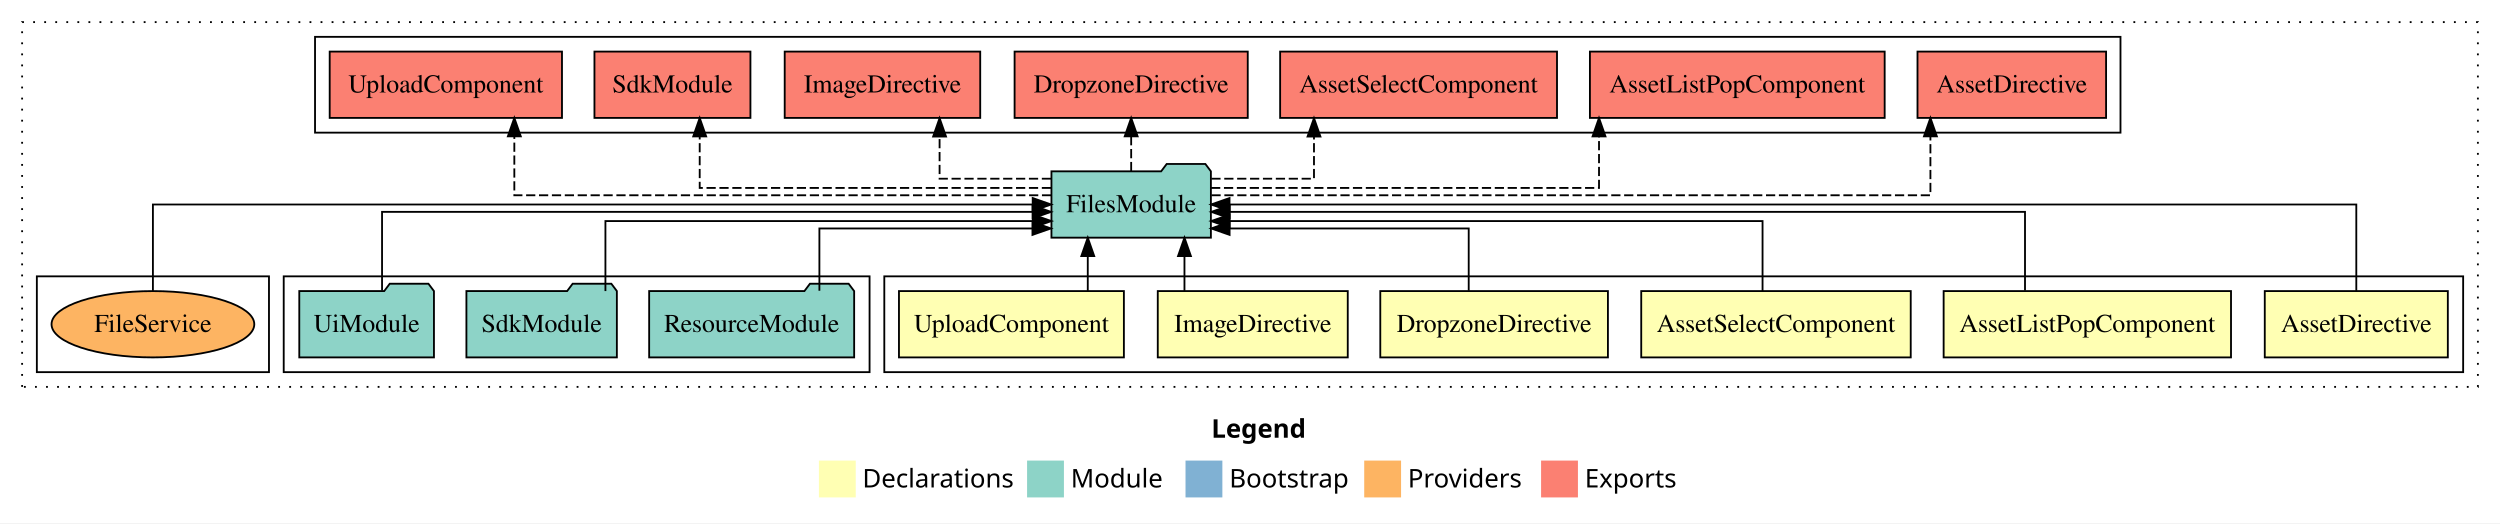
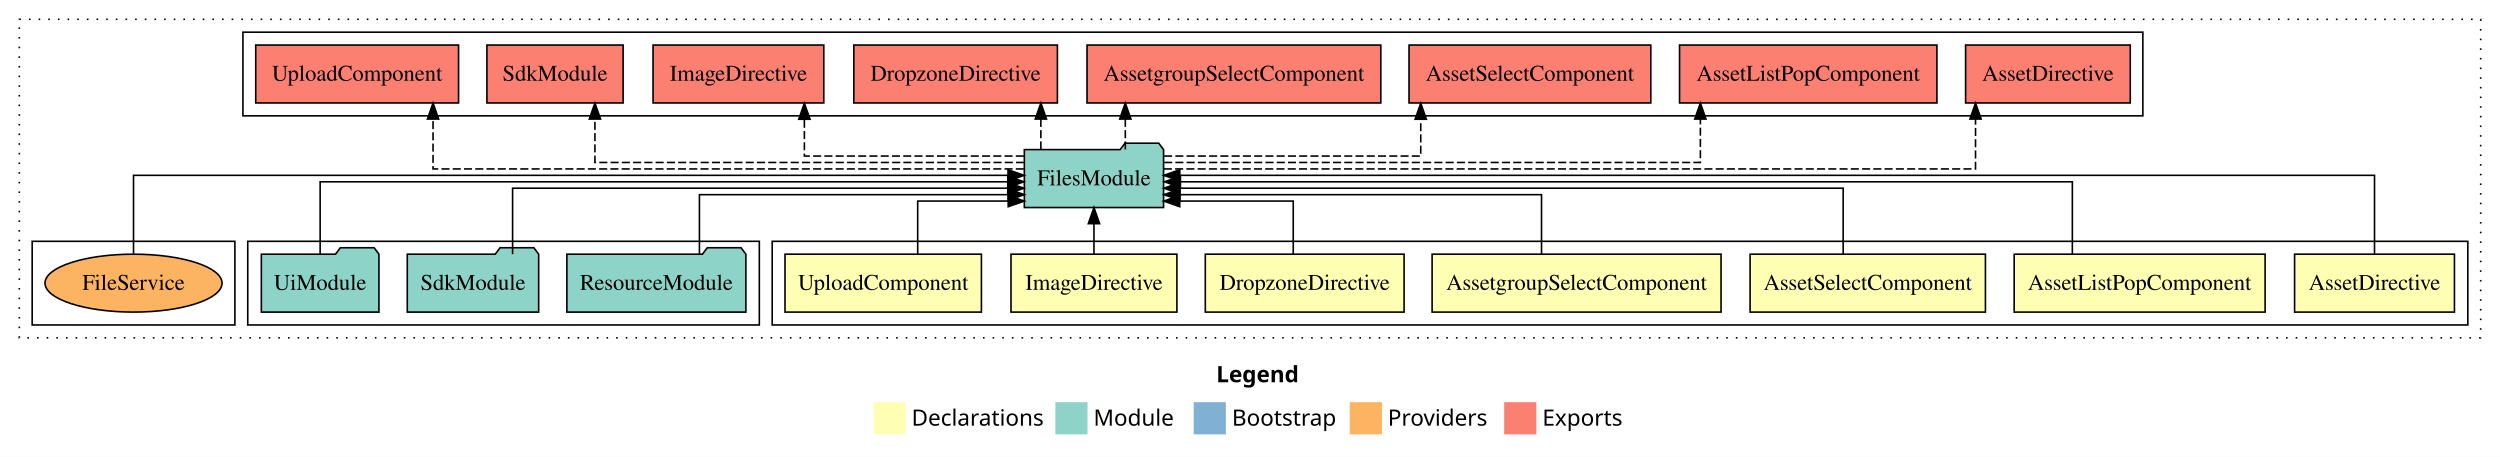
- <svg xmlns="http://www.w3.org/2000/svg" width="1357pt" height="284pt" viewBox="0.00 0.00 1357.00 284.00">
+ <svg xmlns="http://www.w3.org/2000/svg" width="1554pt" height="284pt" viewBox="0.00 0.00 1554.00 284.00">
  <g id="graph0" class="graph" transform="scale(1 1) rotate(0) translate(4 280)">
-     <polygon fill="#ffffff" stroke="transparent" points="-4,4 -4,-280 1353,-280 1353,4 -4,4" />
-     <text text-anchor="start" x="653.509" y="-42.4" font-family="sans-serif" font-weight="bold" font-size="14.00" fill="#000000">Legend</text>
-     <polygon fill="#ffffb3" stroke="transparent" points="440.5,-10 440.5,-30 460.5,-30 460.5,-10 440.5,-10" />
-     <text text-anchor="start" x="464.129" y="-15.4" font-family="sans-serif" font-size="14.00" fill="#000000">  Declarations</text>
-     <polygon fill="#8dd3c7" stroke="transparent" points="553.5,-10 553.5,-30 573.5,-30 573.5,-10 553.5,-10" />
-     <text text-anchor="start" x="577.225" y="-15.4" font-family="sans-serif" font-size="14.00" fill="#000000">  Module</text>
-     <polygon fill="#80b1d3" stroke="transparent" points="639.5,-10 639.5,-30 659.5,-30 659.5,-10 639.5,-10" />
-     <text text-anchor="start" x="663.281" y="-15.4" font-family="sans-serif" font-size="14.00" fill="#000000">  Bootstrap</text>
-     <polygon fill="#fdb462" stroke="transparent" points="736.5,-10 736.5,-30 756.5,-30 756.5,-10 736.5,-10" />
-     <text text-anchor="start" x="760.173" y="-15.4" font-family="sans-serif" font-size="14.00" fill="#000000">  Providers</text>
-     <polygon fill="#fb8072" stroke="transparent" points="832.5,-10 832.5,-30 852.5,-30 852.5,-10 832.5,-10" />
-     <text text-anchor="start" x="856.226" y="-15.4" font-family="sans-serif" font-size="14.00" fill="#000000">  Exports</text>
+     <polygon fill="#ffffff" stroke="transparent" points="-4,4 -4,-280 1550,-280 1550,4 -4,4" />
+     <text text-anchor="start" x="752.009" y="-42.4" font-family="sans-serif" font-weight="bold" font-size="14.00" fill="#000000">Legend</text>
+     <polygon fill="#ffffb3" stroke="transparent" points="539,-10 539,-30 559,-30 559,-10 539,-10" />
+     <text text-anchor="start" x="562.629" y="-15.4" font-family="sans-serif" font-size="14.00" fill="#000000">  Declarations</text>
+     <polygon fill="#8dd3c7" stroke="transparent" points="652,-10 652,-30 672,-30 672,-10 652,-10" />
+     <text text-anchor="start" x="675.725" y="-15.4" font-family="sans-serif" font-size="14.00" fill="#000000">  Module</text>
+     <polygon fill="#80b1d3" stroke="transparent" points="738,-10 738,-30 758,-30 758,-10 738,-10" />
+     <text text-anchor="start" x="761.781" y="-15.4" font-family="sans-serif" font-size="14.00" fill="#000000">  Bootstrap</text>
+     <polygon fill="#fdb462" stroke="transparent" points="835,-10 835,-30 855,-30 855,-10 835,-10" />
+     <text text-anchor="start" x="858.673" y="-15.4" font-family="sans-serif" font-size="14.00" fill="#000000">  Providers</text>
+     <polygon fill="#fb8072" stroke="transparent" points="931,-10 931,-30 951,-30 951,-10 931,-10" />
+     <text text-anchor="start" x="954.726" y="-15.4" font-family="sans-serif" font-size="14.00" fill="#000000">  Exports</text>
    <g id="clust1" class="cluster">
-       <polygon fill="none" stroke="#000000" stroke-dasharray="1,5" points="8,-70 8,-268 1341,-268 1341,-70 8,-70" />
+       <polygon fill="none" stroke="#000000" stroke-dasharray="1,5" points="8,-70 8,-268 1538,-268 1538,-70 8,-70" />
    </g>
    <g id="clust2" class="cluster">
-       <polygon fill="none" stroke="#000000" points="476,-78 476,-130 1333,-130 1333,-78 476,-78" />
+       <polygon fill="none" stroke="#000000" points="476,-78 476,-130 1530,-130 1530,-78 476,-78" />
    </g>
-     <g id="clust9" class="cluster">
+     <g id="clust10" class="cluster">
      <polygon fill="none" stroke="#000000" points="150,-78 150,-130 468,-130 468,-78 150,-78" />
    </g>
-     <g id="clust10" class="cluster">
-       <polygon fill="none" stroke="#000000" points="167,-208 167,-260 1147,-260 1147,-208 167,-208" />
+     <g id="clust11" class="cluster">
+       <polygon fill="none" stroke="#000000" points="147,-208 147,-260 1328,-260 1328,-208 147,-208" />
    </g>
-     <g id="clust12" class="cluster">
+     <g id="clust13" class="cluster">
      <polygon fill="none" stroke="#000000" points="16,-78 16,-130 142,-130 142,-78 16,-78" />
    </g>
    <g id="node1" class="node">
-       <polygon fill="#ffffb3" stroke="#000000" points="1324.684,-122 1225.316,-122 1225.316,-86 1324.684,-86 1324.684,-122" />
-       <text text-anchor="middle" x="1275" y="-99.8" font-family="Times,serif" font-size="14.00" fill="#000000">AssetDirective</text>
+       <polygon fill="#ffffb3" stroke="#000000" points="1521.684,-122 1422.316,-122 1422.316,-86 1521.684,-86 1521.684,-122" />
+       <text text-anchor="middle" x="1472" y="-99.8" font-family="Times,serif" font-size="14.00" fill="#000000">AssetDirective</text>
    </g>
-     <g id="node7" class="node">
-       <polygon fill="#8dd3c7" stroke="#000000" points="653.273,-187 650.273,-191 629.273,-191 626.273,-187 566.727,-187 566.727,-151 653.273,-151 653.273,-187" />
-       <text text-anchor="middle" x="610" y="-164.8" font-family="Times,serif" font-size="14.00" fill="#000000">FilesModule</text>
+     <g id="node8" class="node">
+       <polygon fill="#8dd3c7" stroke="#000000" points="719.273,-187 716.273,-191 695.273,-191 692.273,-187 632.727,-187 632.727,-151 719.273,-151 719.273,-187" />
+       <text text-anchor="middle" x="676" y="-164.8" font-family="Times,serif" font-size="14.00" fill="#000000">FilesModule</text>
    </g>
    <g id="edge1" class="edge">
-       <path fill="none" stroke="#000000" d="M1275,-122.106C1275,-141.339 1275,-169 1275,-169 1275,-169 663.376,-169 663.376,-169" />
-       <polygon fill="#000000" stroke="#000000" points="663.376,-165.5 653.376,-169 663.376,-172.5 663.376,-165.5" />
+       <path fill="none" stroke="#000000" d="M1472,-122.308C1472,-142.145 1472,-171 1472,-171 1472,-171 729.362,-171 729.362,-171" />
+       <polygon fill="#000000" stroke="#000000" points="729.362,-167.5 719.362,-171 729.362,-174.5 729.362,-167.5" />
    </g>
    <g id="node2" class="node">
-       <polygon fill="#ffffb3" stroke="#000000" points="1206.994,-122 1051.006,-122 1051.006,-86 1206.994,-86 1206.994,-122" />
-       <text text-anchor="middle" x="1129" y="-99.8" font-family="Times,serif" font-size="14.00" fill="#000000">AssetListPopComponent</text>
+       <polygon fill="#ffffb3" stroke="#000000" points="1403.994,-122 1248.006,-122 1248.006,-86 1403.994,-86 1403.994,-122" />
+       <text text-anchor="middle" x="1326" y="-99.8" font-family="Times,serif" font-size="14.00" fill="#000000">AssetListPopComponent</text>
    </g>
    <g id="edge2" class="edge">
-       <path fill="none" stroke="#000000" d="M1095.172,-122.302C1095.172,-140.27 1095.172,-165 1095.172,-165 1095.172,-165 663.483,-165 663.483,-165" />
-       <polygon fill="#000000" stroke="#000000" points="663.483,-161.5 653.483,-165 663.483,-168.5 663.483,-161.5" />
+       <path fill="none" stroke="#000000" d="M1284.172,-122.222C1284.172,-140.828 1284.172,-167 1284.172,-167 1284.172,-167 729.738,-167 729.738,-167" />
+       <polygon fill="#000000" stroke="#000000" points="729.738,-163.5 719.738,-167 729.738,-170.5 729.738,-163.5" />
    </g>
    <g id="node3" class="node">
-       <polygon fill="#ffffb3" stroke="#000000" points="1033.141,-122 886.859,-122 886.859,-86 1033.141,-86 1033.141,-122" />
-       <text text-anchor="middle" x="960" y="-99.8" font-family="Times,serif" font-size="14.00" fill="#000000">AssetSelectComponent</text>
+       <polygon fill="#ffffb3" stroke="#000000" points="1230.141,-122 1083.859,-122 1083.859,-86 1230.141,-86 1230.141,-122" />
+       <text text-anchor="middle" x="1157" y="-99.8" font-family="Times,serif" font-size="14.00" fill="#000000">AssetSelectComponent</text>
    </g>
    <g id="edge3" class="edge">
-       <path fill="none" stroke="#000000" d="M952.713,-122.027C952.713,-138.398 952.713,-160 952.713,-160 952.713,-160 663.405,-160 663.405,-160" />
-       <polygon fill="#000000" stroke="#000000" points="663.405,-156.5 653.405,-160 663.405,-163.5 663.405,-156.5" />
+       <path fill="none" stroke="#000000" d="M1141.713,-122.022C1141.713,-139.373 1141.713,-163 1141.713,-163 1141.713,-163 729.395,-163 729.395,-163" />
+       <polygon fill="#000000" stroke="#000000" points="729.395,-159.5 719.395,-163 729.395,-166.5 729.395,-159.5" />
    </g>
    <g id="node4" class="node">
+       <polygon fill="#ffffb3" stroke="#000000" points="1065.802,-122 886.198,-122 886.198,-86 1065.802,-86 1065.802,-122" />
+       <text text-anchor="middle" x="976" y="-99.8" font-family="Times,serif" font-size="14.00" fill="#000000">AssetgroupSelectComponent</text>
+     </g>
+     <g id="edge4" class="edge">
+       <path fill="none" stroke="#000000" d="M954.21,-122.009C954.21,-138.049 954.21,-159 954.21,-159 954.21,-159 729.47,-159 729.47,-159" />
+       <polygon fill="#000000" stroke="#000000" points="729.47,-155.5 719.47,-159 729.47,-162.5 729.47,-155.5" />
+     </g>
+     <g id="node5" class="node">
      <polygon fill="#ffffb3" stroke="#000000" points="868.779,-122 745.221,-122 745.221,-86 868.779,-86 868.779,-122" />
      <text text-anchor="middle" x="807" y="-99.8" font-family="Times,serif" font-size="14.00" fill="#000000">DropzoneDirective</text>
    </g>
-     <g id="edge4" class="edge">
-       <path fill="none" stroke="#000000" d="M793.216,-122.187C793.216,-137.182 793.216,-156 793.216,-156 793.216,-156 663.419,-156 663.419,-156" />
-       <polygon fill="#000000" stroke="#000000" points="663.419,-152.5 653.419,-156 663.419,-159.5 663.419,-152.5" />
+     <g id="edge5" class="edge">
+       <path fill="none" stroke="#000000" d="M799.881,-122.124C799.881,-136.783 799.881,-155 799.881,-155 799.881,-155 729.327,-155 729.327,-155" />
+       <polygon fill="#000000" stroke="#000000" points="729.327,-151.5 719.327,-155 729.327,-158.5 729.327,-151.5" />
    </g>
-     <g id="node5" class="node">
+     <g id="node6" class="node">
      <polygon fill="#ffffb3" stroke="#000000" points="727.563,-122 624.437,-122 624.437,-86 727.563,-86 727.563,-122" />
      <text text-anchor="middle" x="676" y="-99.8" font-family="Times,serif" font-size="14.00" fill="#000000">ImageDirective</text>
    </g>
-     <g id="edge5" class="edge">
-       <path fill="none" stroke="#000000" d="M638.927,-122.106C638.927,-122.106 638.927,-140.991 638.927,-140.991" />
-       <polygon fill="#000000" stroke="#000000" points="635.428,-140.991 638.927,-150.991 642.428,-140.991 635.428,-140.991" />
+     <g id="edge6" class="edge">
+       <path fill="none" stroke="#000000" d="M676,-122.106C676,-122.106 676,-140.991 676,-140.991" />
+       <polygon fill="#000000" stroke="#000000" points="672.5,-140.991 676,-150.991 679.5,-140.991 672.5,-140.991" />
    </g>
-     <g id="node6" class="node">
+     <g id="node7" class="node">
      <polygon fill="#ffffb3" stroke="#000000" points="606.045,-122 483.955,-122 483.955,-86 606.045,-86 606.045,-122" />
      <text text-anchor="middle" x="545" y="-99.8" font-family="Times,serif" font-size="14.00" fill="#000000">UploadComponent</text>
    </g>
-     <g id="edge6" class="edge">
-       <path fill="none" stroke="#000000" d="M586.443,-122.106C586.443,-122.106 586.443,-140.991 586.443,-140.991" />
-       <polygon fill="#000000" stroke="#000000" points="582.943,-140.991 586.443,-150.991 589.943,-140.991 582.943,-140.991" />
-     </g>
-     <g id="node11" class="node">
-       <polygon fill="#fb8072" stroke="#000000" points="1139.184,-252 1036.816,-252 1036.816,-216 1139.184,-216 1139.184,-252" />
-       <text text-anchor="middle" x="1088" y="-229.8" font-family="Times,serif" font-size="14.00" fill="#000000">AssetDirective </text>
-     </g>
-     <g id="edge10" class="edge">
-       <path fill="none" stroke="#000000" stroke-dasharray="5,2" d="M653.584,-174C763.597,-174 1043.831,-174 1043.831,-174 1043.831,-174 1043.831,-205.998 1043.831,-205.998" />
-       <polygon fill="#000000" stroke="#000000" points="1040.331,-205.998 1043.831,-215.998 1047.331,-205.998 1040.331,-205.998" />
+     <g id="edge7" class="edge">
+       <path fill="none" stroke="#000000" d="M566.441,-122.124C566.441,-136.783 566.441,-155 566.441,-155 566.441,-155 622.699,-155 622.699,-155" />
+       <polygon fill="#000000" stroke="#000000" points="622.699,-158.5 632.699,-155 622.699,-151.5 622.699,-158.5" />
    </g>
    <g id="node12" class="node">
-       <polygon fill="#fb8072" stroke="#000000" points="1018.995,-252 859.005,-252 859.005,-216 1018.995,-216 1018.995,-252" />
-       <text text-anchor="middle" x="939" y="-229.8" font-family="Times,serif" font-size="14.00" fill="#000000">AssetListPopComponent </text>
+       <polygon fill="#fb8072" stroke="#000000" points="1320.184,-252 1217.816,-252 1217.816,-216 1320.184,-216 1320.184,-252" />
+       <text text-anchor="middle" x="1269" y="-229.8" font-family="Times,serif" font-size="14.00" fill="#000000">AssetDirective </text>
    </g>
    <g id="edge11" class="edge">
-       <path fill="none" stroke="#000000" stroke-dasharray="5,2" d="M653.366,-178C725.896,-178 863.946,-178 863.946,-178 863.946,-178 863.946,-205.973 863.946,-205.973" />
-       <polygon fill="#000000" stroke="#000000" points="860.446,-205.973 863.946,-215.973 867.446,-205.973 860.446,-205.973" />
+       <path fill="none" stroke="#000000" stroke-dasharray="5,2" d="M719.458,-175C849.069,-175 1223.989,-175 1223.989,-175 1223.989,-175 1223.989,-205.977 1223.989,-205.977" />
+       <polygon fill="#000000" stroke="#000000" points="1220.489,-205.977 1223.989,-215.977 1227.489,-205.977 1220.489,-205.977" />
    </g>
    <g id="node13" class="node">
-       <polygon fill="#fb8072" stroke="#000000" points="841.141,-252 690.859,-252 690.859,-216 841.141,-216 841.141,-252" />
-       <text text-anchor="middle" x="766" y="-229.8" font-family="Times,serif" font-size="14.00" fill="#000000">AssetSelectComponent </text>
+       <polygon fill="#fb8072" stroke="#000000" points="1199.995,-252 1040.005,-252 1040.005,-216 1199.995,-216 1199.995,-252" />
+       <text text-anchor="middle" x="1120" y="-229.8" font-family="Times,serif" font-size="14.00" fill="#000000">AssetListPopComponent </text>
    </g>
    <g id="edge12" class="edge">
-       <path fill="none" stroke="#000000" stroke-dasharray="5,2" d="M653.524,-183C680.186,-183 709.231,-183 709.231,-183 709.231,-183 709.231,-205.876 709.231,-205.876" />
-       <polygon fill="#000000" stroke="#000000" points="705.731,-205.876 709.231,-215.876 712.731,-205.876 705.731,-205.876" />
+       <path fill="none" stroke="#000000" stroke-dasharray="5,2" d="M719.609,-179C818.835,-179 1052.952,-179 1052.952,-179 1052.952,-179 1052.952,-205.991 1052.952,-205.991" />
+       <polygon fill="#000000" stroke="#000000" points="1049.452,-205.991 1052.952,-215.991 1056.452,-205.991 1049.452,-205.991" />
    </g>
    <g id="node14" class="node">
-       <polygon fill="#fb8072" stroke="#000000" points="673.279,-252 546.721,-252 546.721,-216 673.279,-216 673.279,-252" />
-       <text text-anchor="middle" x="610" y="-229.8" font-family="Times,serif" font-size="14.00" fill="#000000">DropzoneDirective </text>
+       <polygon fill="#fb8072" stroke="#000000" points="1022.141,-252 871.859,-252 871.859,-216 1022.141,-216 1022.141,-252" />
+       <text text-anchor="middle" x="947" y="-229.8" font-family="Times,serif" font-size="14.00" fill="#000000">AssetSelectComponent </text>
    </g>
    <g id="edge13" class="edge">
-       <path fill="none" stroke="#000000" stroke-dasharray="5,2" d="M610,-187.106C610,-187.106 610,-205.991 610,-205.991" />
-       <polygon fill="#000000" stroke="#000000" points="606.5,-205.991 610,-215.991 613.5,-205.991 606.5,-205.991" />
+       <path fill="none" stroke="#000000" stroke-dasharray="5,2" d="M719.578,-183C779.268,-183 879.139,-183 879.139,-183 879.139,-183 879.139,-205.876 879.139,-205.876" />
+       <polygon fill="#000000" stroke="#000000" points="875.639,-205.876 879.139,-215.876 882.639,-205.876 875.639,-205.876" />
    </g>
    <g id="node15" class="node">
-       <polygon fill="#fb8072" stroke="#000000" points="528.064,-252 421.936,-252 421.936,-216 528.064,-216 528.064,-252" />
-       <text text-anchor="middle" x="475" y="-229.8" font-family="Times,serif" font-size="14.00" fill="#000000">ImageDirective </text>
+       <polygon fill="#fb8072" stroke="#000000" points="854.302,-252 671.698,-252 671.698,-216 854.302,-216 854.302,-252" />
+       <text text-anchor="middle" x="763" y="-229.8" font-family="Times,serif" font-size="14.00" fill="#000000">AssetgroupSelectComponent </text>
    </g>
    <g id="edge14" class="edge">
-       <path fill="none" stroke="#000000" stroke-dasharray="5,2" d="M566.499,-183C538.002,-183 506.005,-183 506.005,-183 506.005,-183 506.005,-205.876 506.005,-205.876" />
-       <polygon fill="#000000" stroke="#000000" points="502.505,-205.876 506.005,-215.876 509.505,-205.876 502.505,-205.876" />
+       <path fill="none" stroke="#000000" stroke-dasharray="5,2" d="M695.493,-187.106C695.493,-187.106 695.493,-205.991 695.493,-205.991" />
+       <polygon fill="#000000" stroke="#000000" points="691.993,-205.991 695.493,-215.991 698.993,-205.991 691.993,-205.991" />
    </g>
    <g id="node16" class="node">
-       <polygon fill="#fb8072" stroke="#000000" points="403.333,-252 318.667,-252 318.667,-216 403.333,-216 403.333,-252" />
-       <text text-anchor="middle" x="361" y="-229.8" font-family="Times,serif" font-size="14.00" fill="#000000">SdkModule </text>
+       <polygon fill="#fb8072" stroke="#000000" points="653.279,-252 526.721,-252 526.721,-216 653.279,-216 653.279,-252" />
+       <text text-anchor="middle" x="590" y="-229.8" font-family="Times,serif" font-size="14.00" fill="#000000">DropzoneDirective </text>
    </g>
    <g id="edge15" class="edge">
-       <path fill="none" stroke="#000000" stroke-dasharray="5,2" d="M566.497,-178C498.768,-178 375.799,-178 375.799,-178 375.799,-178 375.799,-205.973 375.799,-205.973" />
-       <polygon fill="#000000" stroke="#000000" points="372.299,-205.973 375.799,-215.973 379.299,-205.973 372.299,-205.973" />
+       <path fill="none" stroke="#000000" stroke-dasharray="5,2" d="M643.002,-187.106C643.002,-187.106 643.002,-205.991 643.002,-205.991" />
+       <polygon fill="#000000" stroke="#000000" points="639.502,-205.991 643.002,-215.991 646.502,-205.991 639.502,-205.991" />
    </g>
    <g id="node17" class="node">
-       <polygon fill="#fb8072" stroke="#000000" points="301.044,-252 174.956,-252 174.956,-216 301.044,-216 301.044,-252" />
-       <text text-anchor="middle" x="238" y="-229.8" font-family="Times,serif" font-size="14.00" fill="#000000">UploadComponent </text>
+       <polygon fill="#fb8072" stroke="#000000" points="508.064,-252 401.936,-252 401.936,-216 508.064,-216 508.064,-252" />
+       <text text-anchor="middle" x="455" y="-229.8" font-family="Times,serif" font-size="14.00" fill="#000000">ImageDirective </text>
    </g>
    <g id="edge16" class="edge">
-       <path fill="none" stroke="#000000" stroke-dasharray="5,2" d="M566.571,-174C475.976,-174 275.178,-174 275.178,-174 275.178,-174 275.178,-205.998 275.178,-205.998" />
-       <polygon fill="#000000" stroke="#000000" points="271.678,-205.998 275.178,-215.998 278.678,-205.998 271.678,-205.998" />
+       <path fill="none" stroke="#000000" stroke-dasharray="5,2" d="M632.428,-183C579.158,-183 496.005,-183 496.005,-183 496.005,-183 496.005,-205.876 496.005,-205.876" />
+       <polygon fill="#000000" stroke="#000000" points="492.505,-205.876 496.005,-215.876 499.505,-205.876 492.505,-205.876" />
    </g>
-     <g id="node8" class="node">
+     <g id="node18" class="node">
+       <polygon fill="#fb8072" stroke="#000000" points="383.333,-252 298.667,-252 298.667,-216 383.333,-216 383.333,-252" />
+       <text text-anchor="middle" x="341" y="-229.8" font-family="Times,serif" font-size="14.00" fill="#000000">SdkModule </text>
+     </g>
+     <g id="edge17" class="edge">
+       <path fill="none" stroke="#000000" stroke-dasharray="5,2" d="M632.541,-179C547.17,-179 365.799,-179 365.799,-179 365.799,-179 365.799,-205.991 365.799,-205.991" />
+       <polygon fill="#000000" stroke="#000000" points="362.299,-205.991 365.799,-215.991 369.299,-205.991 362.299,-205.991" />
+     </g>
+     <g id="node19" class="node">
+       <polygon fill="#fb8072" stroke="#000000" points="281.044,-252 154.956,-252 154.956,-216 281.044,-216 281.044,-252" />
+       <text text-anchor="middle" x="218" y="-229.8" font-family="Times,serif" font-size="14.00" fill="#000000">UploadComponent </text>
+     </g>
+     <g id="edge18" class="edge">
+       <path fill="none" stroke="#000000" stroke-dasharray="5,2" d="M632.424,-175C526.694,-175 265.178,-175 265.178,-175 265.178,-175 265.178,-205.977 265.178,-205.977" />
+       <polygon fill="#000000" stroke="#000000" points="261.678,-205.977 265.178,-215.977 268.678,-205.977 261.678,-205.977" />
+     </g>
+     <g id="node9" class="node">
      <polygon fill="#8dd3c7" stroke="#000000" points="459.636,-122 456.636,-126 435.636,-126 432.636,-122 348.364,-122 348.364,-86 459.636,-86 459.636,-122" />
      <text text-anchor="middle" x="404" y="-99.8" font-family="Times,serif" font-size="14.00" fill="#000000">ResourceModule</text>
    </g>
-     <g id="edge7" class="edge">
-       <path fill="none" stroke="#000000" d="M440.768,-122.187C440.768,-137.182 440.768,-156 440.768,-156 440.768,-156 556.419,-156 556.419,-156" />
-       <polygon fill="#000000" stroke="#000000" points="556.419,-159.5 566.419,-156 556.418,-152.5 556.419,-159.5" />
+     <g id="edge8" class="edge">
+       <path fill="none" stroke="#000000" d="M430.768,-122.009C430.768,-138.049 430.768,-159 430.768,-159 430.768,-159 622.722,-159 622.722,-159" />
+       <polygon fill="#000000" stroke="#000000" points="622.722,-162.5 632.722,-159 622.722,-155.5 622.722,-162.5" />
    </g>
-     <g id="node9" class="node">
+     <g id="node10" class="node">
      <polygon fill="#8dd3c7" stroke="#000000" points="330.833,-122 327.833,-126 306.833,-126 303.833,-122 249.167,-122 249.167,-86 330.833,-86 330.833,-122" />
      <text text-anchor="middle" x="290" y="-99.8" font-family="Times,serif" font-size="14.00" fill="#000000">SdkModule</text>
    </g>
-     <g id="edge8" class="edge">
-       <path fill="none" stroke="#000000" d="M324.625,-122.027C324.625,-138.398 324.625,-160 324.625,-160 324.625,-160 556.658,-160 556.658,-160" />
-       <polygon fill="#000000" stroke="#000000" points="556.658,-163.5 566.658,-160 556.658,-156.5 556.658,-163.5" />
+     <g id="edge9" class="edge">
+       <path fill="none" stroke="#000000" d="M314.625,-122.022C314.625,-139.373 314.625,-163 314.625,-163 314.625,-163 622.41,-163 622.41,-163" />
+       <polygon fill="#000000" stroke="#000000" points="622.41,-166.5 632.41,-163 622.41,-159.5 622.41,-166.5" />
    </g>
-     <g id="node10" class="node">
+     <g id="node11" class="node">
      <polygon fill="#8dd3c7" stroke="#000000" points="231.548,-122 228.548,-126 207.548,-126 204.548,-122 158.452,-122 158.452,-86 231.548,-86 231.548,-122" />
      <text text-anchor="middle" x="195" y="-99.8" font-family="Times,serif" font-size="14.00" fill="#000000">UiModule</text>
    </g>
-     <g id="edge9" class="edge">
-       <path fill="none" stroke="#000000" d="M203.376,-122.302C203.376,-140.27 203.376,-165 203.376,-165 203.376,-165 556.484,-165 556.484,-165" />
-       <polygon fill="#000000" stroke="#000000" points="556.484,-168.5 566.484,-165 556.484,-161.5 556.484,-168.5" />
+     <g id="edge10" class="edge">
+       <path fill="none" stroke="#000000" d="M195,-122.222C195,-140.828 195,-167 195,-167 195,-167 622.466,-167 622.466,-167" />
+       <polygon fill="#000000" stroke="#000000" points="622.466,-170.5 632.466,-167 622.466,-163.5 622.466,-170.5" />
    </g>
-     <g id="node18" class="node">
+     <g id="node20" class="node">
      <ellipse fill="#fdb462" stroke="#000000" cx="79" cy="-104" rx="55.029" ry="18" />
      <text text-anchor="middle" x="79" y="-99.8" font-family="Times,serif" font-size="14.00" fill="#000000">FileService</text>
    </g>
-     <g id="edge17" class="edge">
-       <path fill="none" stroke="#000000" d="M79,-122.106C79,-141.339 79,-169 79,-169 79,-169 556.546,-169 556.546,-169" />
-       <polygon fill="#000000" stroke="#000000" points="556.546,-172.5 566.546,-169 556.546,-165.5 556.546,-172.5" />
+     <g id="edge19" class="edge">
+       <path fill="none" stroke="#000000" d="M79,-122.308C79,-142.145 79,-171 79,-171 79,-171 622.584,-171 622.584,-171" />
+       <polygon fill="#000000" stroke="#000000" points="622.584,-174.5 632.584,-171 622.584,-167.5 622.584,-174.5" />
    </g>
  </g>
</svg>
